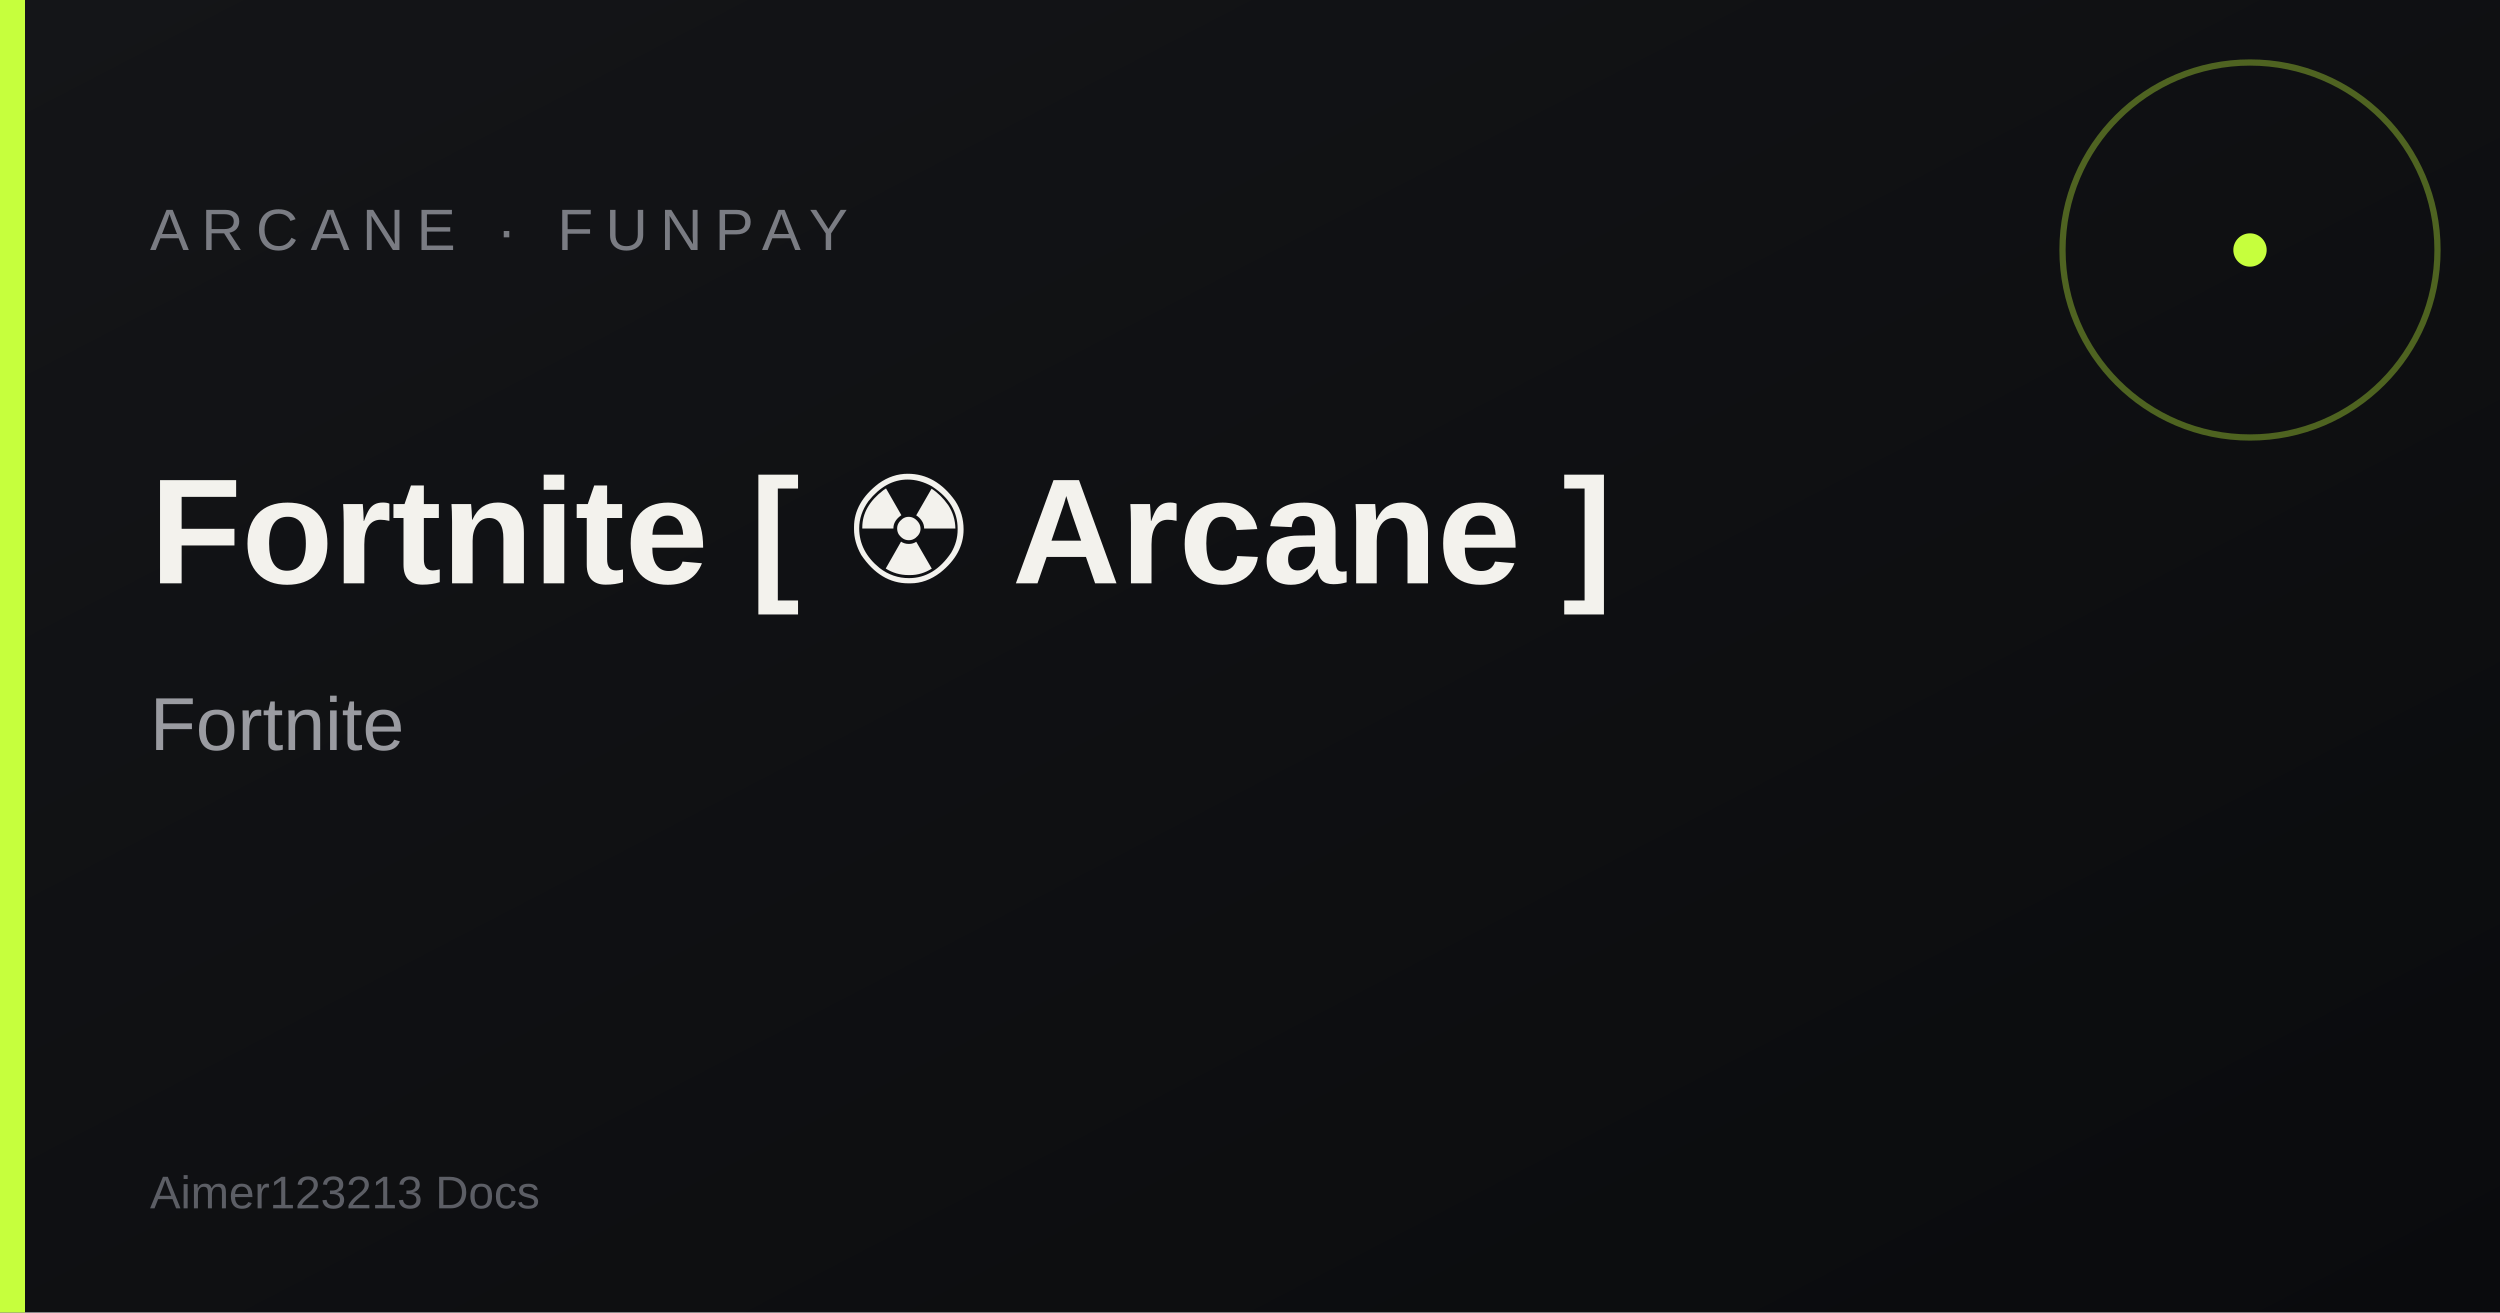
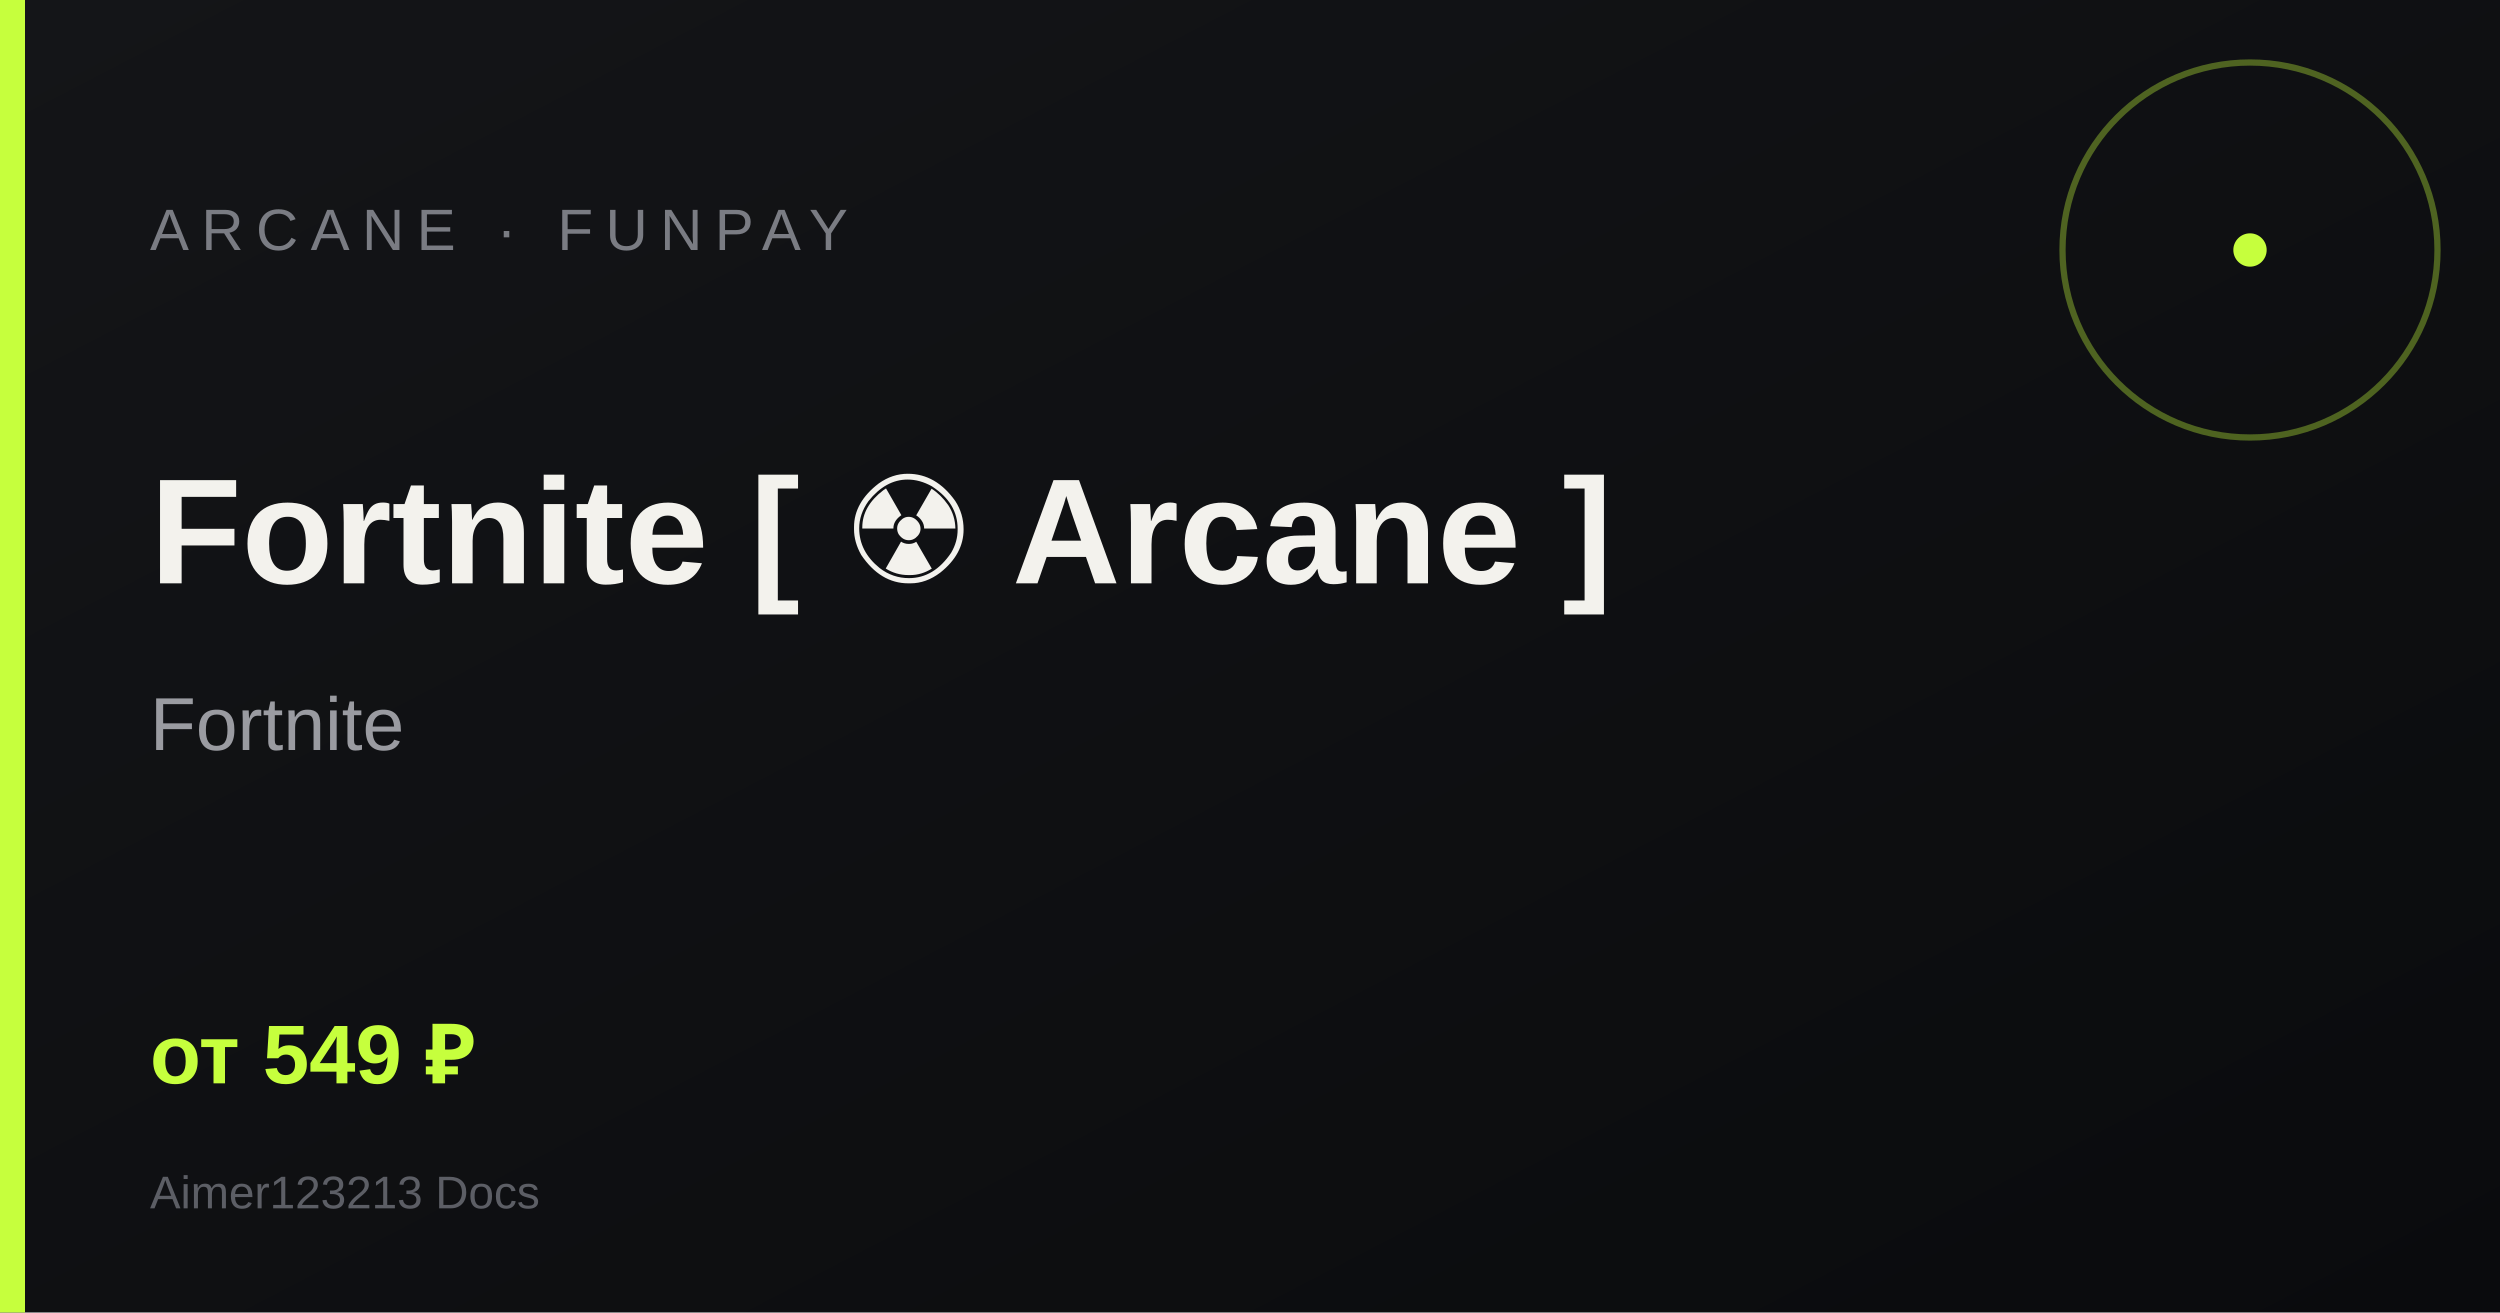
<svg xmlns="http://www.w3.org/2000/svg" width="1200" height="630" viewBox="0 0 1200 630">
  <defs>
    <linearGradient id="g" x1="0" y1="0" x2="1" y2="1">
      <stop offset="0%" stop-color="#141518" />
      <stop offset="100%" stop-color="#0a0b0d" />
    </linearGradient>
  </defs>
  <rect width="1200" height="630" fill="url(#g)" />
  <rect x="0" y="0" width="12" height="630" fill="#c6ff3d" />
  <circle cx="1080" cy="120" r="90" fill="none" stroke="#c6ff3d" stroke-width="3" opacity=".35" />
  <circle cx="1080" cy="120" r="8" fill="#c6ff3d" />
  <text x="72" y="120" fill="#7a7c83" font-family="Arial, sans-serif" font-size="28" letter-spacing="6">ARCANE · FUNPAY</text>
  <text x="72" y="280" fill="#f3f2ed" font-family="Arial, sans-serif" font-size="72" font-weight="700">Fortnite [ ☢ Arcane ]</text>
  <text x="72" y="360" fill="#9a9ba1" font-family="Arial, sans-serif" font-size="36">Fortnite</text>
-   <text x="72" y="520" fill="#c6ff3d" font-family="Arial, sans-serif" font-size="40" font-weight="700" />
+   <text x="72" y="520" fill="#c6ff3d" font-family="Arial, sans-serif" font-size="40" font-weight="700">от 549 ₽</text>
  <text x="72" y="580" fill="#5c5e65" font-family="Arial, sans-serif" font-size="22">Aimer123213 Docs</text>
</svg>
